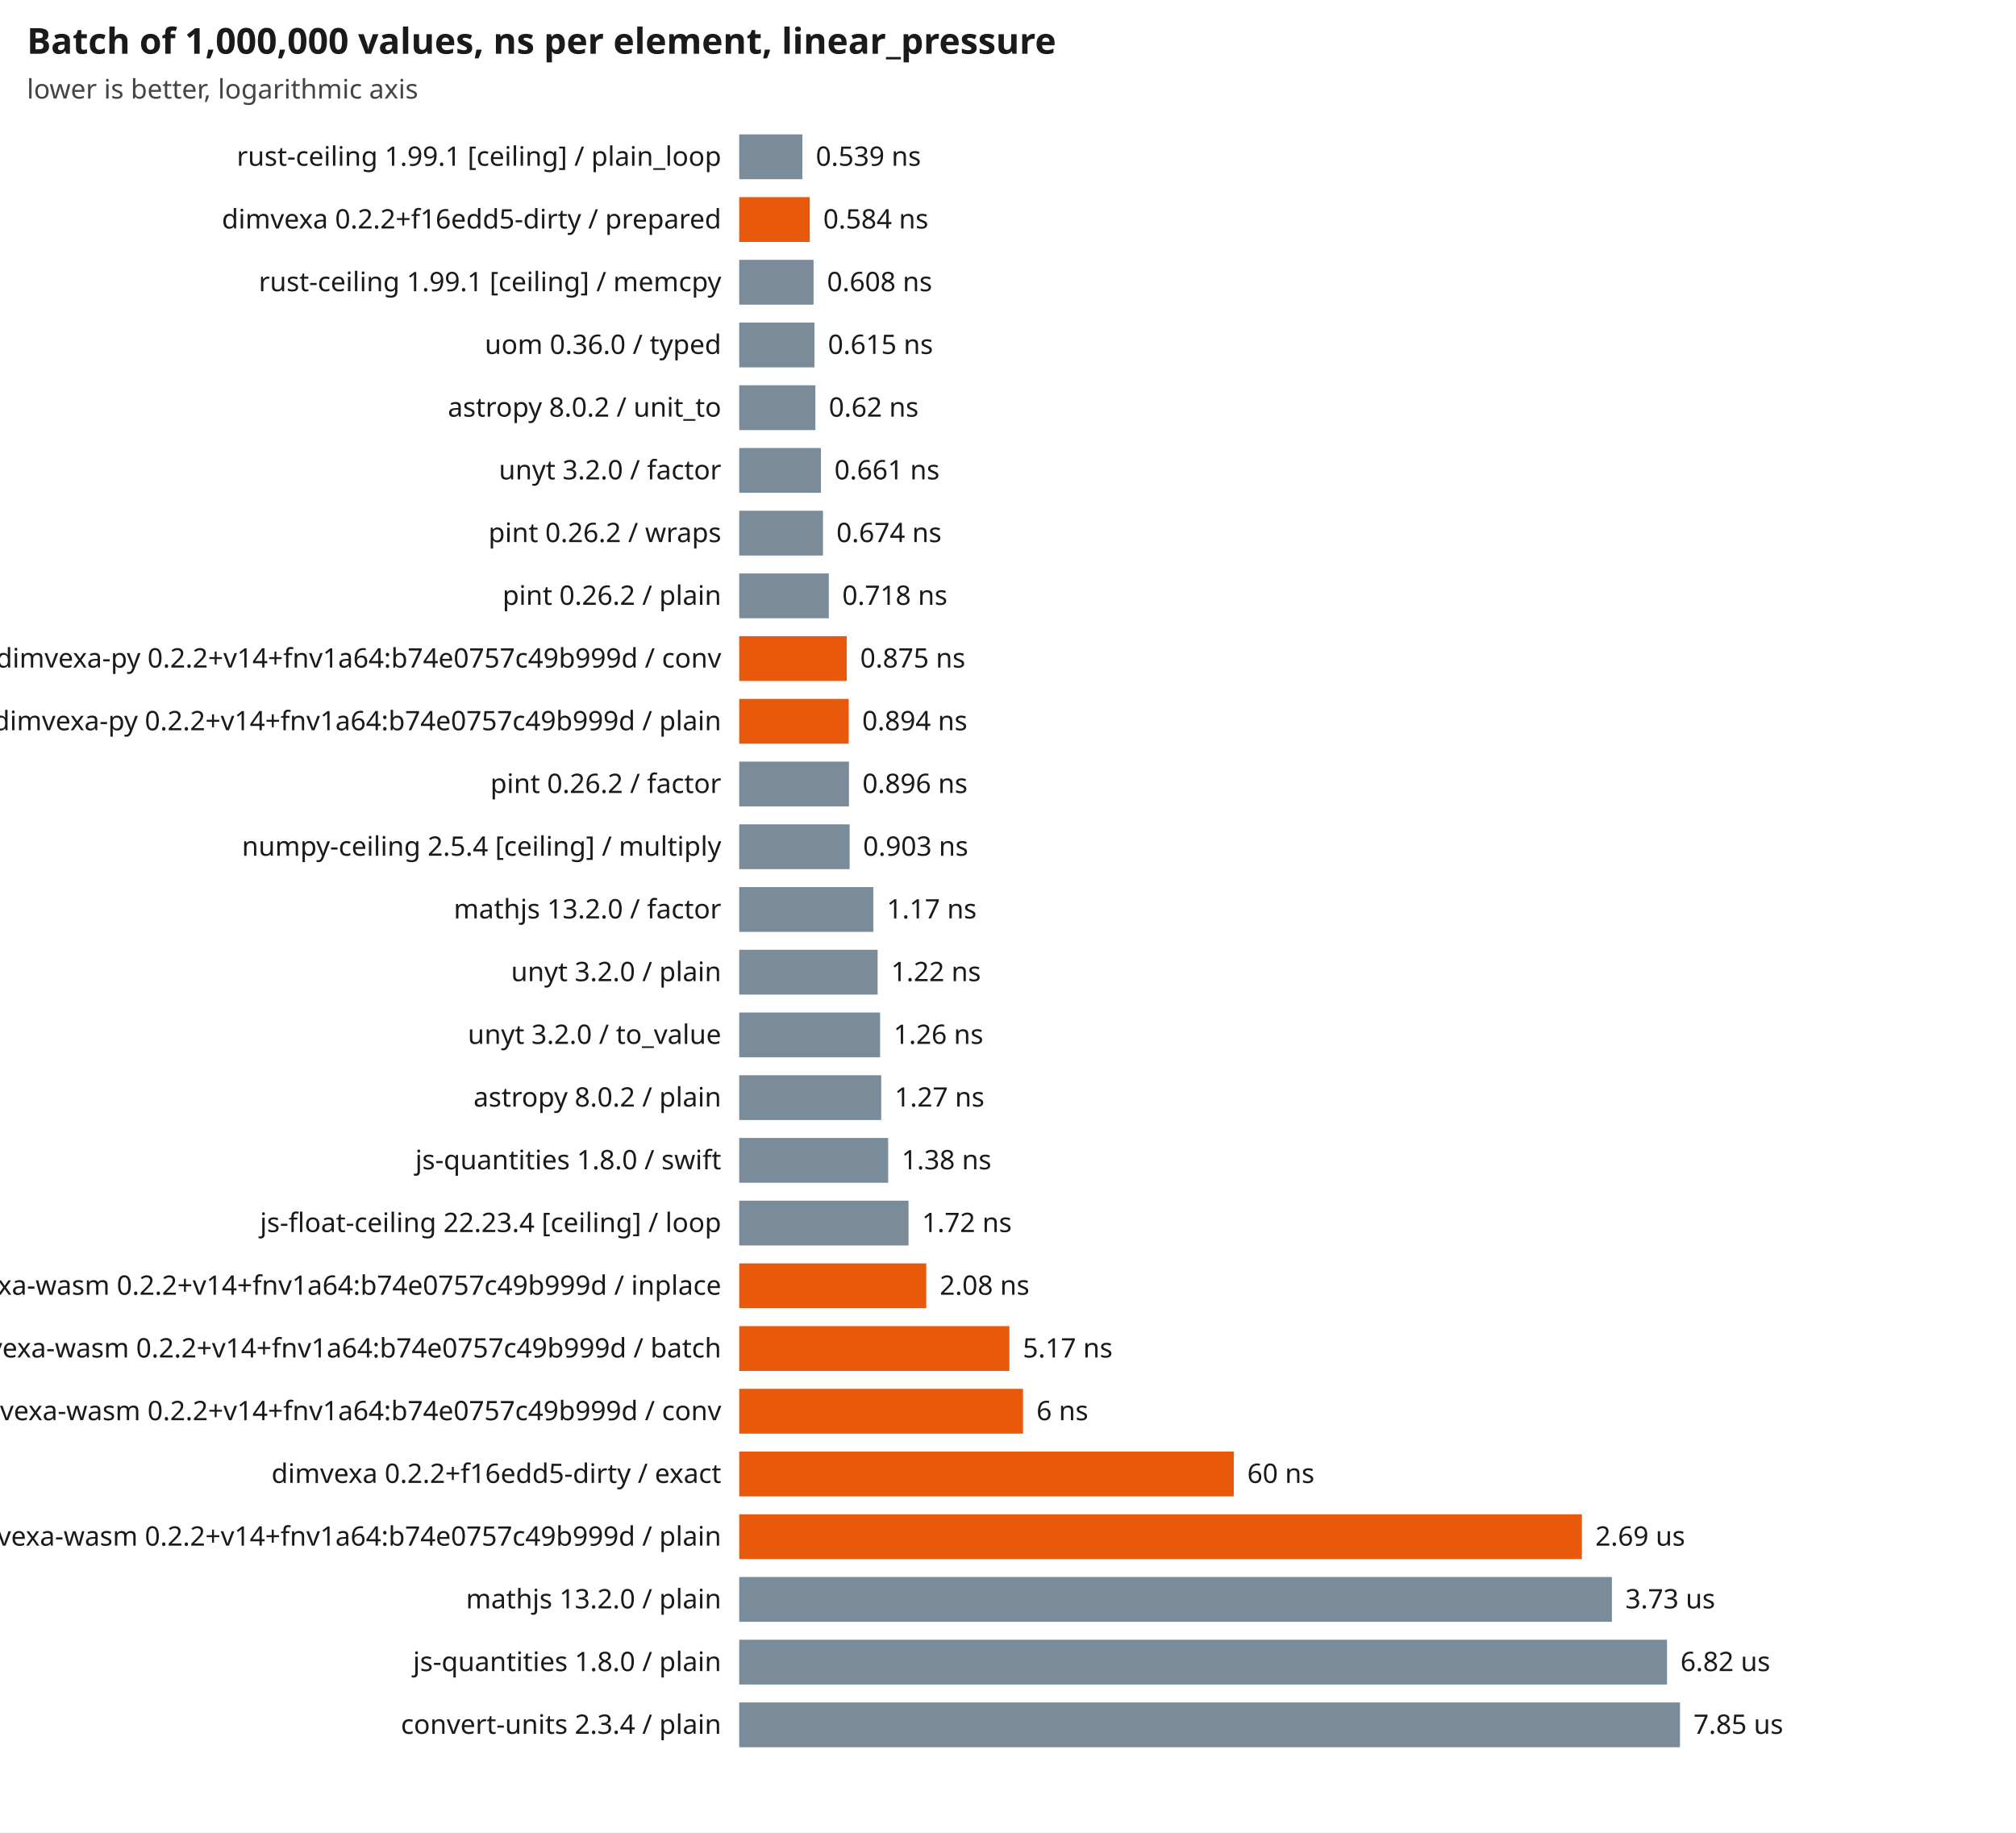
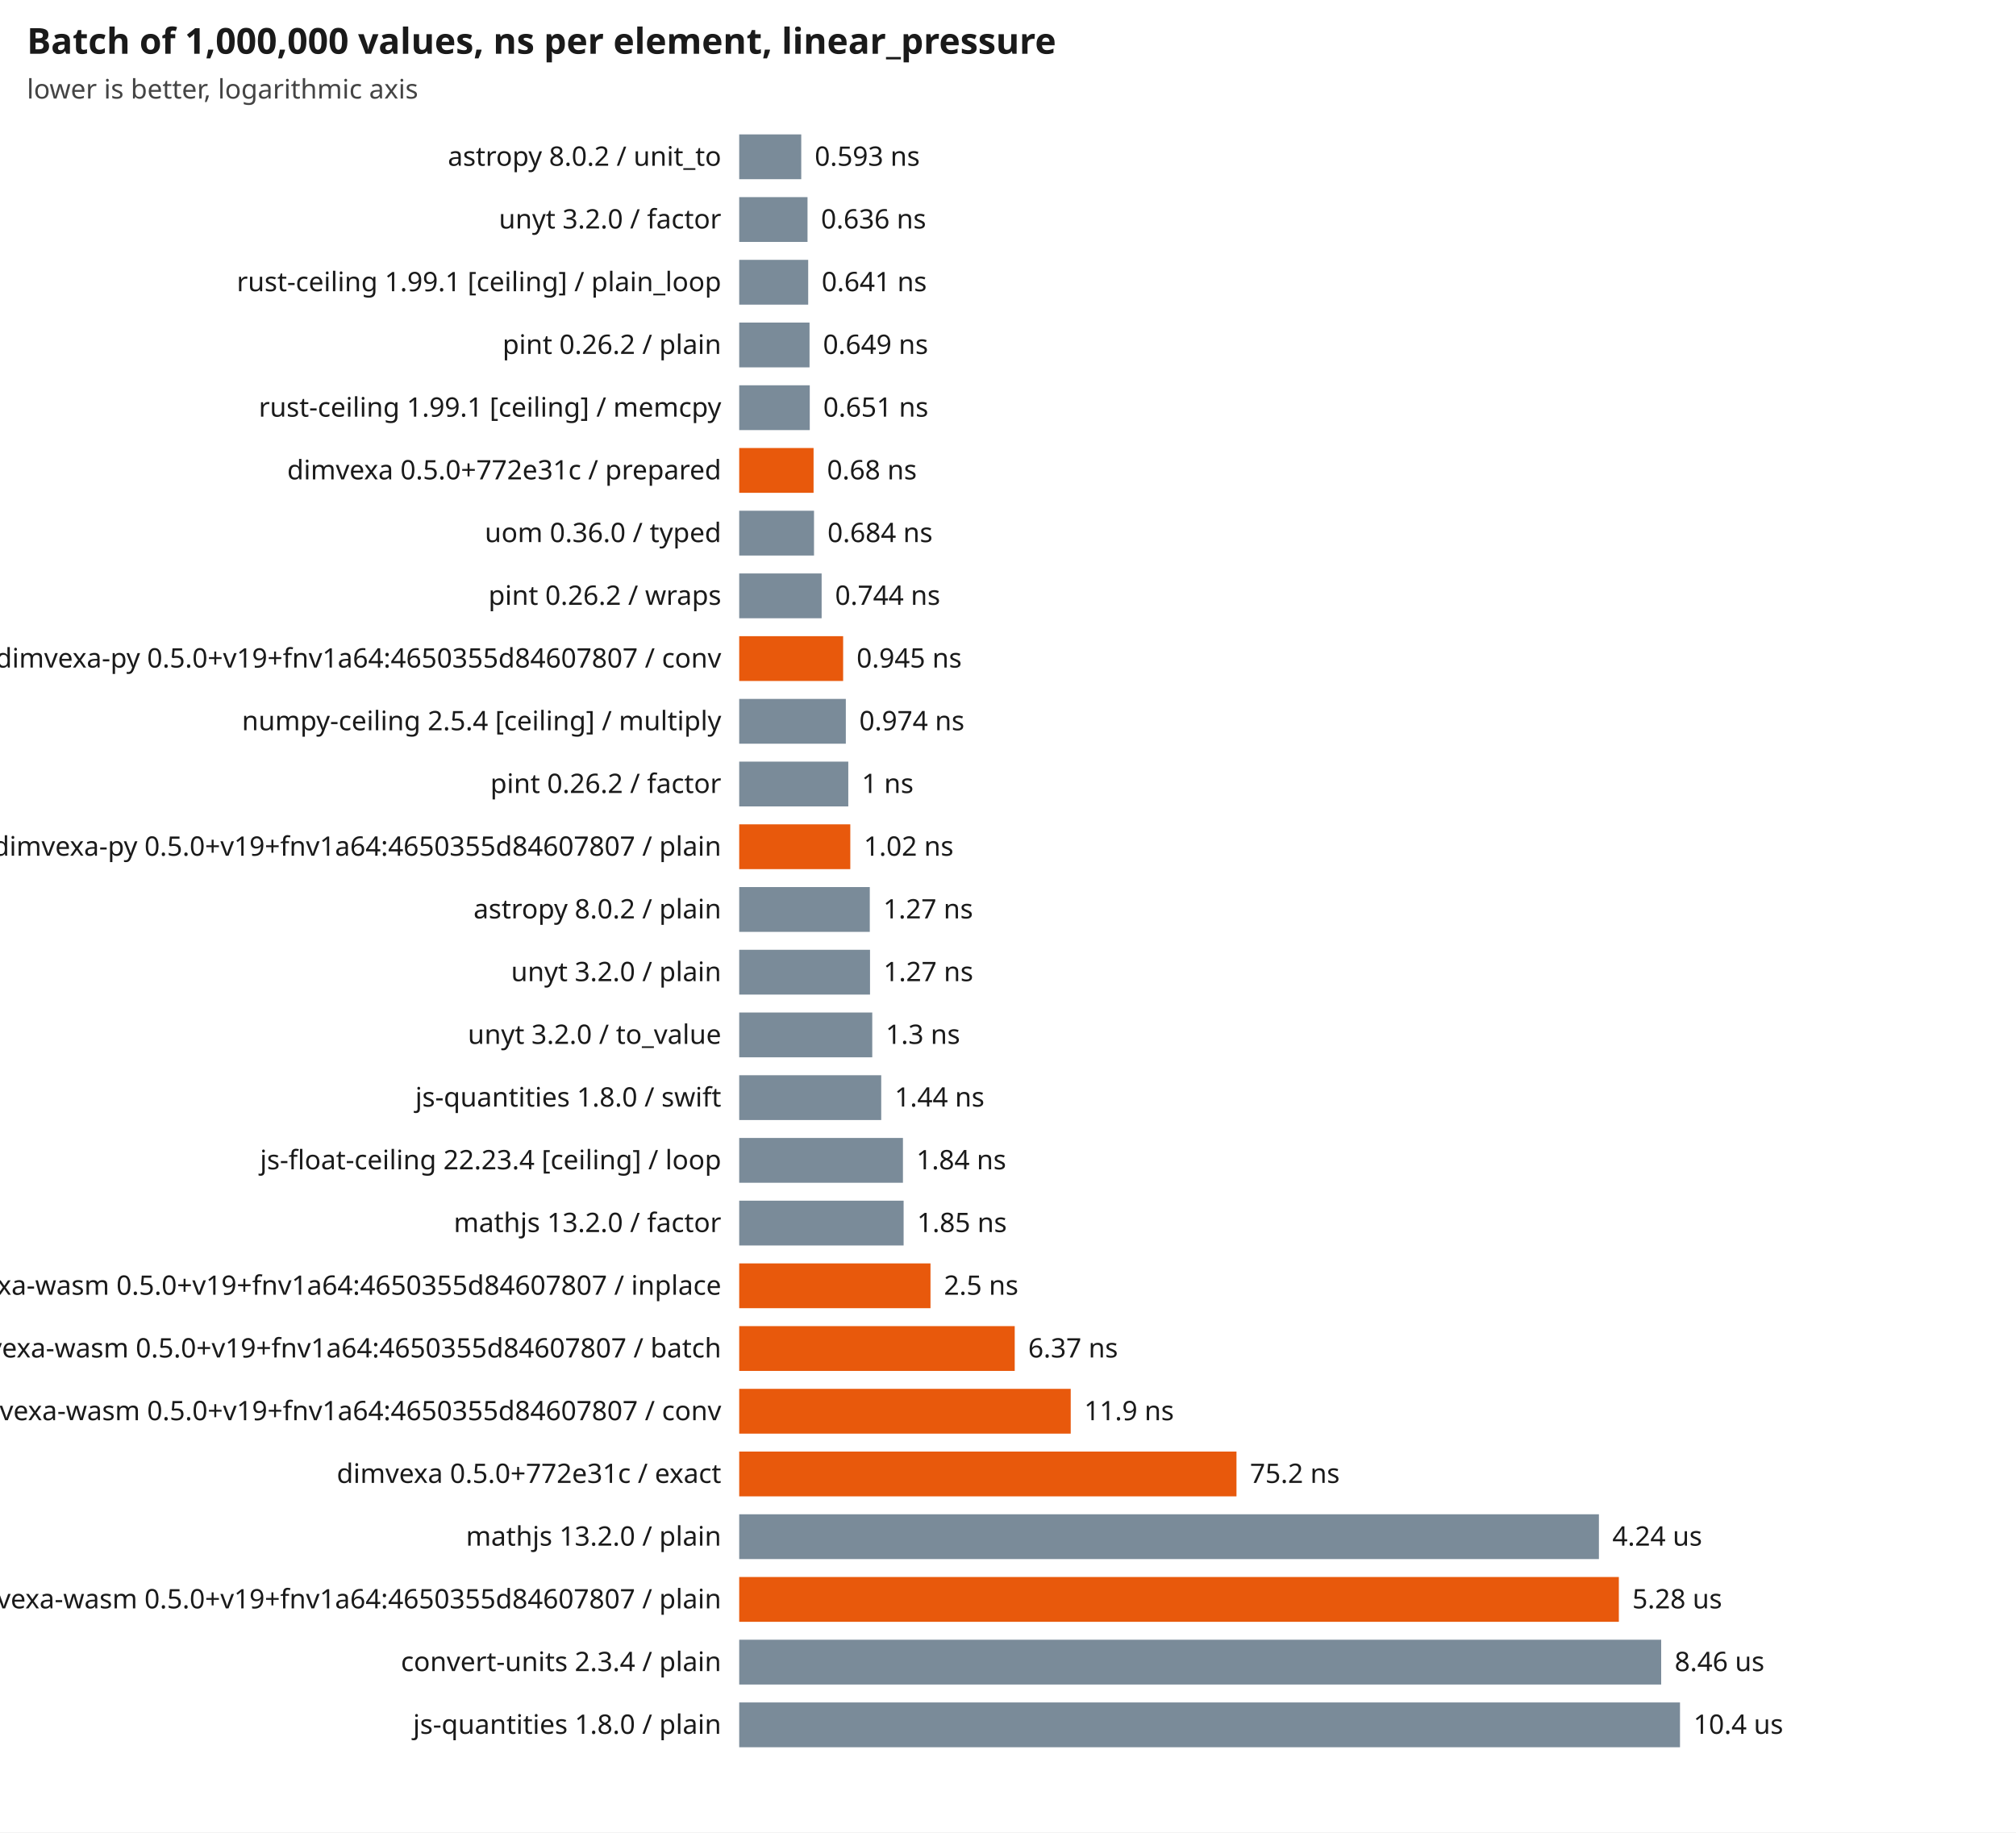
<svg xmlns="http://www.w3.org/2000/svg" width="900" height="818" viewBox="0 0 900 818" role="img" aria-label="Batch of 1,000,000 values, ns per element, linear_pressure">
  <rect width="900" height="818" fill="#ffffff" />
  <text x="12" y="24" font-family="sans-serif" font-size="16" font-weight="bold" fill="#1a1a1a">Batch of 1,000,000 values, ns per element, linear_pressure</text>
  <text x="12" y="44" font-family="sans-serif" font-size="12" fill="#444444">lower is better, logarithmic axis</text>
-   <text x="322" y="74" text-anchor="end" font-family="sans-serif" font-size="12" fill="#1a1a1a">rust-ceiling 1.99.1 [ceiling] / plain_loop</text>
-   <rect x="330" y="60" width="28.2" height="20" fill="#7a8b99" />
-   <text x="364.2" y="74" font-family="sans-serif" font-size="12" fill="#1a1a1a">0.539 ns</text>
-   <text x="322" y="102" text-anchor="end" font-family="sans-serif" font-size="12" fill="#1a1a1a">dimvexa 0.2.2+f16edd5-dirty / prepared</text>
-   <rect x="330" y="88" width="31.5" height="20" fill="#e8590c" />
-   <text x="367.5" y="102" font-family="sans-serif" font-size="12" fill="#1a1a1a">0.584 ns</text>
-   <text x="322" y="130" text-anchor="end" font-family="sans-serif" font-size="12" fill="#1a1a1a">rust-ceiling 1.99.1 [ceiling] / memcpy</text>
-   <rect x="330" y="116" width="33.2" height="20" fill="#7a8b99" />
-   <text x="369.2" y="130" font-family="sans-serif" font-size="12" fill="#1a1a1a">0.608 ns</text>
-   <text x="322" y="158" text-anchor="end" font-family="sans-serif" font-size="12" fill="#1a1a1a">uom 0.36.0 / typed</text>
-   <rect x="330" y="144" width="33.6" height="20" fill="#7a8b99" />
-   <text x="369.6" y="158" font-family="sans-serif" font-size="12" fill="#1a1a1a">0.615 ns</text>
-   <text x="322" y="186" text-anchor="end" font-family="sans-serif" font-size="12" fill="#1a1a1a">astropy 8.0.2 / unit_to</text>
-   <rect x="330" y="172" width="34.0" height="20" fill="#7a8b99" />
-   <text x="370.0" y="186" font-family="sans-serif" font-size="12" fill="#1a1a1a">0.62 ns</text>
-   <text x="322" y="214" text-anchor="end" font-family="sans-serif" font-size="12" fill="#1a1a1a">unyt 3.2.0 / factor</text>
-   <rect x="330" y="200" width="36.5" height="20" fill="#7a8b99" />
-   <text x="372.5" y="214" font-family="sans-serif" font-size="12" fill="#1a1a1a">0.661 ns</text>
-   <text x="322" y="242" text-anchor="end" font-family="sans-serif" font-size="12" fill="#1a1a1a">pint 0.26.2 / wraps</text>
-   <rect x="330" y="228" width="37.4" height="20" fill="#7a8b99" />
-   <text x="373.4" y="242" font-family="sans-serif" font-size="12" fill="#1a1a1a">0.674 ns</text>
-   <text x="322" y="270" text-anchor="end" font-family="sans-serif" font-size="12" fill="#1a1a1a">pint 0.26.2 / plain</text>
-   <rect x="330" y="256" width="40.0" height="20" fill="#7a8b99" />
-   <text x="376.0" y="270" font-family="sans-serif" font-size="12" fill="#1a1a1a">0.718 ns</text>
-   <text x="322" y="298" text-anchor="end" font-family="sans-serif" font-size="12" fill="#1a1a1a">dimvexa-py 0.2.2+v14+fnv1a64:b74e0757c49b999d / conv</text>
-   <rect x="330" y="284" width="48.0" height="20" fill="#e8590c" />
-   <text x="384.0" y="298" font-family="sans-serif" font-size="12" fill="#1a1a1a">0.875 ns</text>
-   <text x="322" y="326" text-anchor="end" font-family="sans-serif" font-size="12" fill="#1a1a1a">dimvexa-py 0.2.2+v14+fnv1a64:b74e0757c49b999d / plain</text>
-   <rect x="330" y="312" width="48.9" height="20" fill="#e8590c" />
-   <text x="384.9" y="326" font-family="sans-serif" font-size="12" fill="#1a1a1a">0.894 ns</text>
+   <text x="322" y="74" text-anchor="end" font-family="sans-serif" font-size="12" fill="#1a1a1a">astropy 8.0.2 / unit_to</text>
+   <rect x="330" y="60" width="27.7" height="20" fill="#7a8b99" />
+   <text x="363.7" y="74" font-family="sans-serif" font-size="12" fill="#1a1a1a">0.593 ns</text>
+   <text x="322" y="102" text-anchor="end" font-family="sans-serif" font-size="12" fill="#1a1a1a">unyt 3.2.0 / factor</text>
+   <rect x="330" y="88" width="30.5" height="20" fill="#7a8b99" />
+   <text x="366.5" y="102" font-family="sans-serif" font-size="12" fill="#1a1a1a">0.636 ns</text>
+   <text x="322" y="130" text-anchor="end" font-family="sans-serif" font-size="12" fill="#1a1a1a">rust-ceiling 1.99.1 [ceiling] / plain_loop</text>
+   <rect x="330" y="116" width="30.8" height="20" fill="#7a8b99" />
+   <text x="366.8" y="130" font-family="sans-serif" font-size="12" fill="#1a1a1a">0.641 ns</text>
+   <text x="322" y="158" text-anchor="end" font-family="sans-serif" font-size="12" fill="#1a1a1a">pint 0.26.2 / plain</text>
+   <rect x="330" y="144" width="31.4" height="20" fill="#7a8b99" />
+   <text x="367.4" y="158" font-family="sans-serif" font-size="12" fill="#1a1a1a">0.649 ns</text>
+   <text x="322" y="186" text-anchor="end" font-family="sans-serif" font-size="12" fill="#1a1a1a">rust-ceiling 1.99.1 [ceiling] / memcpy</text>
+   <rect x="330" y="172" width="31.5" height="20" fill="#7a8b99" />
+   <text x="367.5" y="186" font-family="sans-serif" font-size="12" fill="#1a1a1a">0.651 ns</text>
+   <text x="322" y="214" text-anchor="end" font-family="sans-serif" font-size="12" fill="#1a1a1a">dimvexa 0.5.0+772e31c / prepared</text>
+   <rect x="330" y="200" width="33.2" height="20" fill="#e8590c" />
+   <text x="369.2" y="214" font-family="sans-serif" font-size="12" fill="#1a1a1a">0.68 ns</text>
+   <text x="322" y="242" text-anchor="end" font-family="sans-serif" font-size="12" fill="#1a1a1a">uom 0.36.0 / typed</text>
+   <rect x="330" y="228" width="33.4" height="20" fill="#7a8b99" />
+   <text x="369.4" y="242" font-family="sans-serif" font-size="12" fill="#1a1a1a">0.684 ns</text>
+   <text x="322" y="270" text-anchor="end" font-family="sans-serif" font-size="12" fill="#1a1a1a">pint 0.26.2 / wraps</text>
+   <rect x="330" y="256" width="36.8" height="20" fill="#7a8b99" />
+   <text x="372.8" y="270" font-family="sans-serif" font-size="12" fill="#1a1a1a">0.744 ns</text>
+   <text x="322" y="298" text-anchor="end" font-family="sans-serif" font-size="12" fill="#1a1a1a">dimvexa-py 0.5.0+v19+fnv1a64:4650355d84607807 / conv</text>
+   <rect x="330" y="284" width="46.4" height="20" fill="#e8590c" />
+   <text x="382.4" y="298" font-family="sans-serif" font-size="12" fill="#1a1a1a">0.945 ns</text>
+   <text x="322" y="326" text-anchor="end" font-family="sans-serif" font-size="12" fill="#1a1a1a">numpy-ceiling 2.5.4 [ceiling] / multiply</text>
+   <rect x="330" y="312" width="47.6" height="20" fill="#7a8b99" />
+   <text x="383.6" y="326" font-family="sans-serif" font-size="12" fill="#1a1a1a">0.974 ns</text>
  <text x="322" y="354" text-anchor="end" font-family="sans-serif" font-size="12" fill="#1a1a1a">pint 0.26.2 / factor</text>
-   <rect x="330" y="340" width="49.0" height="20" fill="#7a8b99" />
-   <text x="385.0" y="354" font-family="sans-serif" font-size="12" fill="#1a1a1a">0.896 ns</text>
-   <text x="322" y="382" text-anchor="end" font-family="sans-serif" font-size="12" fill="#1a1a1a">numpy-ceiling 2.5.4 [ceiling] / multiply</text>
-   <rect x="330" y="368" width="49.3" height="20" fill="#7a8b99" />
-   <text x="385.3" y="382" font-family="sans-serif" font-size="12" fill="#1a1a1a">0.903 ns</text>
-   <text x="322" y="410" text-anchor="end" font-family="sans-serif" font-size="12" fill="#1a1a1a">mathjs 13.2.0 / factor</text>
-   <rect x="330" y="396" width="59.9" height="20" fill="#7a8b99" />
-   <text x="395.9" y="410" font-family="sans-serif" font-size="12" fill="#1a1a1a">1.17 ns</text>
+   <rect x="330" y="340" width="48.7" height="20" fill="#7a8b99" />
+   <text x="384.7" y="354" font-family="sans-serif" font-size="12" fill="#1a1a1a">1 ns</text>
+   <text x="322" y="382" text-anchor="end" font-family="sans-serif" font-size="12" fill="#1a1a1a">dimvexa-py 0.5.0+v19+fnv1a64:4650355d84607807 / plain</text>
+   <rect x="330" y="368" width="49.6" height="20" fill="#e8590c" />
+   <text x="385.6" y="382" font-family="sans-serif" font-size="12" fill="#1a1a1a">1.02 ns</text>
+   <text x="322" y="410" text-anchor="end" font-family="sans-serif" font-size="12" fill="#1a1a1a">astropy 8.0.2 / plain</text>
+   <rect x="330" y="396" width="58.3" height="20" fill="#7a8b99" />
+   <text x="394.3" y="410" font-family="sans-serif" font-size="12" fill="#1a1a1a">1.27 ns</text>
  <text x="322" y="438" text-anchor="end" font-family="sans-serif" font-size="12" fill="#1a1a1a">unyt 3.2.0 / plain</text>
-   <rect x="330" y="424" width="61.8" height="20" fill="#7a8b99" />
-   <text x="397.8" y="438" font-family="sans-serif" font-size="12" fill="#1a1a1a">1.22 ns</text>
+   <rect x="330" y="424" width="58.4" height="20" fill="#7a8b99" />
+   <text x="394.4" y="438" font-family="sans-serif" font-size="12" fill="#1a1a1a">1.27 ns</text>
  <text x="322" y="466" text-anchor="end" font-family="sans-serif" font-size="12" fill="#1a1a1a">unyt 3.2.0 / to_value</text>
-   <rect x="330" y="452" width="62.9" height="20" fill="#7a8b99" />
-   <text x="398.9" y="466" font-family="sans-serif" font-size="12" fill="#1a1a1a">1.26 ns</text>
-   <text x="322" y="494" text-anchor="end" font-family="sans-serif" font-size="12" fill="#1a1a1a">astropy 8.0.2 / plain</text>
+   <rect x="330" y="452" width="59.4" height="20" fill="#7a8b99" />
+   <text x="395.4" y="466" font-family="sans-serif" font-size="12" fill="#1a1a1a">1.3 ns</text>
+   <text x="322" y="494" text-anchor="end" font-family="sans-serif" font-size="12" fill="#1a1a1a">js-quantities 1.8.0 / swift</text>
  <rect x="330" y="480" width="63.4" height="20" fill="#7a8b99" />
-   <text x="399.4" y="494" font-family="sans-serif" font-size="12" fill="#1a1a1a">1.27 ns</text>
-   <text x="322" y="522" text-anchor="end" font-family="sans-serif" font-size="12" fill="#1a1a1a">js-quantities 1.8.0 / swift</text>
-   <rect x="330" y="508" width="66.5" height="20" fill="#7a8b99" />
-   <text x="402.5" y="522" font-family="sans-serif" font-size="12" fill="#1a1a1a">1.38 ns</text>
-   <text x="322" y="550" text-anchor="end" font-family="sans-serif" font-size="12" fill="#1a1a1a">js-float-ceiling 22.23.4 [ceiling] / loop</text>
-   <rect x="330" y="536" width="75.6" height="20" fill="#7a8b99" />
-   <text x="411.6" y="550" font-family="sans-serif" font-size="12" fill="#1a1a1a">1.72 ns</text>
-   <text x="322" y="578" text-anchor="end" font-family="sans-serif" font-size="12" fill="#1a1a1a">dimvexa-wasm 0.2.2+v14+fnv1a64:b74e0757c49b999d / inplace</text>
-   <rect x="330" y="564" width="83.5" height="20" fill="#e8590c" />
-   <text x="419.5" y="578" font-family="sans-serif" font-size="12" fill="#1a1a1a">2.08 ns</text>
-   <text x="322" y="606" text-anchor="end" font-family="sans-serif" font-size="12" fill="#1a1a1a">dimvexa-wasm 0.2.2+v14+fnv1a64:b74e0757c49b999d / batch</text>
-   <rect x="330" y="592" width="120.6" height="20" fill="#e8590c" />
-   <text x="456.6" y="606" font-family="sans-serif" font-size="12" fill="#1a1a1a">5.17 ns</text>
-   <text x="322" y="634" text-anchor="end" font-family="sans-serif" font-size="12" fill="#1a1a1a">dimvexa-wasm 0.2.2+v14+fnv1a64:b74e0757c49b999d / conv</text>
-   <rect x="330" y="620" width="126.7" height="20" fill="#e8590c" />
-   <text x="462.7" y="634" font-family="sans-serif" font-size="12" fill="#1a1a1a">6 ns</text>
-   <text x="322" y="662" text-anchor="end" font-family="sans-serif" font-size="12" fill="#1a1a1a">dimvexa 0.2.2+f16edd5-dirty / exact</text>
-   <rect x="330" y="648" width="220.8" height="20" fill="#e8590c" />
-   <text x="556.8" y="662" font-family="sans-serif" font-size="12" fill="#1a1a1a">60 ns</text>
-   <text x="322" y="690" text-anchor="end" font-family="sans-serif" font-size="12" fill="#1a1a1a">dimvexa-wasm 0.2.2+v14+fnv1a64:b74e0757c49b999d / plain</text>
-   <rect x="330" y="676" width="376.2" height="20" fill="#e8590c" />
-   <text x="712.2" y="690" font-family="sans-serif" font-size="12" fill="#1a1a1a">2.69 us</text>
-   <text x="322" y="718" text-anchor="end" font-family="sans-serif" font-size="12" fill="#1a1a1a">mathjs 13.2.0 / plain</text>
-   <rect x="330" y="704" width="389.6" height="20" fill="#7a8b99" />
-   <text x="725.6" y="718" font-family="sans-serif" font-size="12" fill="#1a1a1a">3.73 us</text>
-   <text x="322" y="746" text-anchor="end" font-family="sans-serif" font-size="12" fill="#1a1a1a">js-quantities 1.8.0 / plain</text>
-   <rect x="330" y="732" width="414.2" height="20" fill="#7a8b99" />
-   <text x="750.2" y="746" font-family="sans-serif" font-size="12" fill="#1a1a1a">6.82 us</text>
-   <text x="322" y="774" text-anchor="end" font-family="sans-serif" font-size="12" fill="#1a1a1a">convert-units 2.3.4 / plain</text>
+   <text x="399.4" y="494" font-family="sans-serif" font-size="12" fill="#1a1a1a">1.44 ns</text>
+   <text x="322" y="522" text-anchor="end" font-family="sans-serif" font-size="12" fill="#1a1a1a">js-float-ceiling 22.23.4 [ceiling] / loop</text>
+   <rect x="330" y="508" width="73.1" height="20" fill="#7a8b99" />
+   <text x="409.1" y="522" font-family="sans-serif" font-size="12" fill="#1a1a1a">1.84 ns</text>
+   <text x="322" y="550" text-anchor="end" font-family="sans-serif" font-size="12" fill="#1a1a1a">mathjs 13.2.0 / factor</text>
+   <rect x="330" y="536" width="73.4" height="20" fill="#7a8b99" />
+   <text x="409.4" y="550" font-family="sans-serif" font-size="12" fill="#1a1a1a">1.85 ns</text>
+   <text x="322" y="578" text-anchor="end" font-family="sans-serif" font-size="12" fill="#1a1a1a">dimvexa-wasm 0.5.0+v19+fnv1a64:4650355d84607807 / inplace</text>
+   <rect x="330" y="564" width="85.4" height="20" fill="#e8590c" />
+   <text x="421.4" y="578" font-family="sans-serif" font-size="12" fill="#1a1a1a">2.5 ns</text>
+   <text x="322" y="606" text-anchor="end" font-family="sans-serif" font-size="12" fill="#1a1a1a">dimvexa-wasm 0.5.0+v19+fnv1a64:4650355d84607807 / batch</text>
+   <rect x="330" y="592" width="123.0" height="20" fill="#e8590c" />
+   <text x="459.0" y="606" font-family="sans-serif" font-size="12" fill="#1a1a1a">6.37 ns</text>
+   <text x="322" y="634" text-anchor="end" font-family="sans-serif" font-size="12" fill="#1a1a1a">dimvexa-wasm 0.5.0+v19+fnv1a64:4650355d84607807 / conv</text>
+   <rect x="330" y="620" width="148.0" height="20" fill="#e8590c" />
+   <text x="484.0" y="634" font-family="sans-serif" font-size="12" fill="#1a1a1a">11.9 ns</text>
+   <text x="322" y="662" text-anchor="end" font-family="sans-serif" font-size="12" fill="#1a1a1a">dimvexa 0.5.0+772e31c / exact</text>
+   <rect x="330" y="648" width="222.0" height="20" fill="#e8590c" />
+   <text x="558.0" y="662" font-family="sans-serif" font-size="12" fill="#1a1a1a">75.2 ns</text>
+   <text x="322" y="690" text-anchor="end" font-family="sans-serif" font-size="12" fill="#1a1a1a">mathjs 13.2.0 / plain</text>
+   <rect x="330" y="676" width="383.8" height="20" fill="#7a8b99" />
+   <text x="719.8" y="690" font-family="sans-serif" font-size="12" fill="#1a1a1a">4.24 us</text>
+   <text x="322" y="718" text-anchor="end" font-family="sans-serif" font-size="12" fill="#1a1a1a">dimvexa-wasm 0.5.0+v19+fnv1a64:4650355d84607807 / plain</text>
+   <rect x="330" y="704" width="392.7" height="20" fill="#e8590c" />
+   <text x="728.7" y="718" font-family="sans-serif" font-size="12" fill="#1a1a1a">5.28 us</text>
+   <text x="322" y="746" text-anchor="end" font-family="sans-serif" font-size="12" fill="#1a1a1a">convert-units 2.3.4 / plain</text>
+   <rect x="330" y="732" width="411.6" height="20" fill="#7a8b99" />
+   <text x="747.6" y="746" font-family="sans-serif" font-size="12" fill="#1a1a1a">8.46 us</text>
+   <text x="322" y="774" text-anchor="end" font-family="sans-serif" font-size="12" fill="#1a1a1a">js-quantities 1.8.0 / plain</text>
  <rect x="330" y="760" width="420.0" height="20" fill="#7a8b99" />
-   <text x="756.0" y="774" font-family="sans-serif" font-size="12" fill="#1a1a1a">7.85 us</text>
+   <text x="756.0" y="774" font-family="sans-serif" font-size="12" fill="#1a1a1a">10.4 us</text>
</svg>
